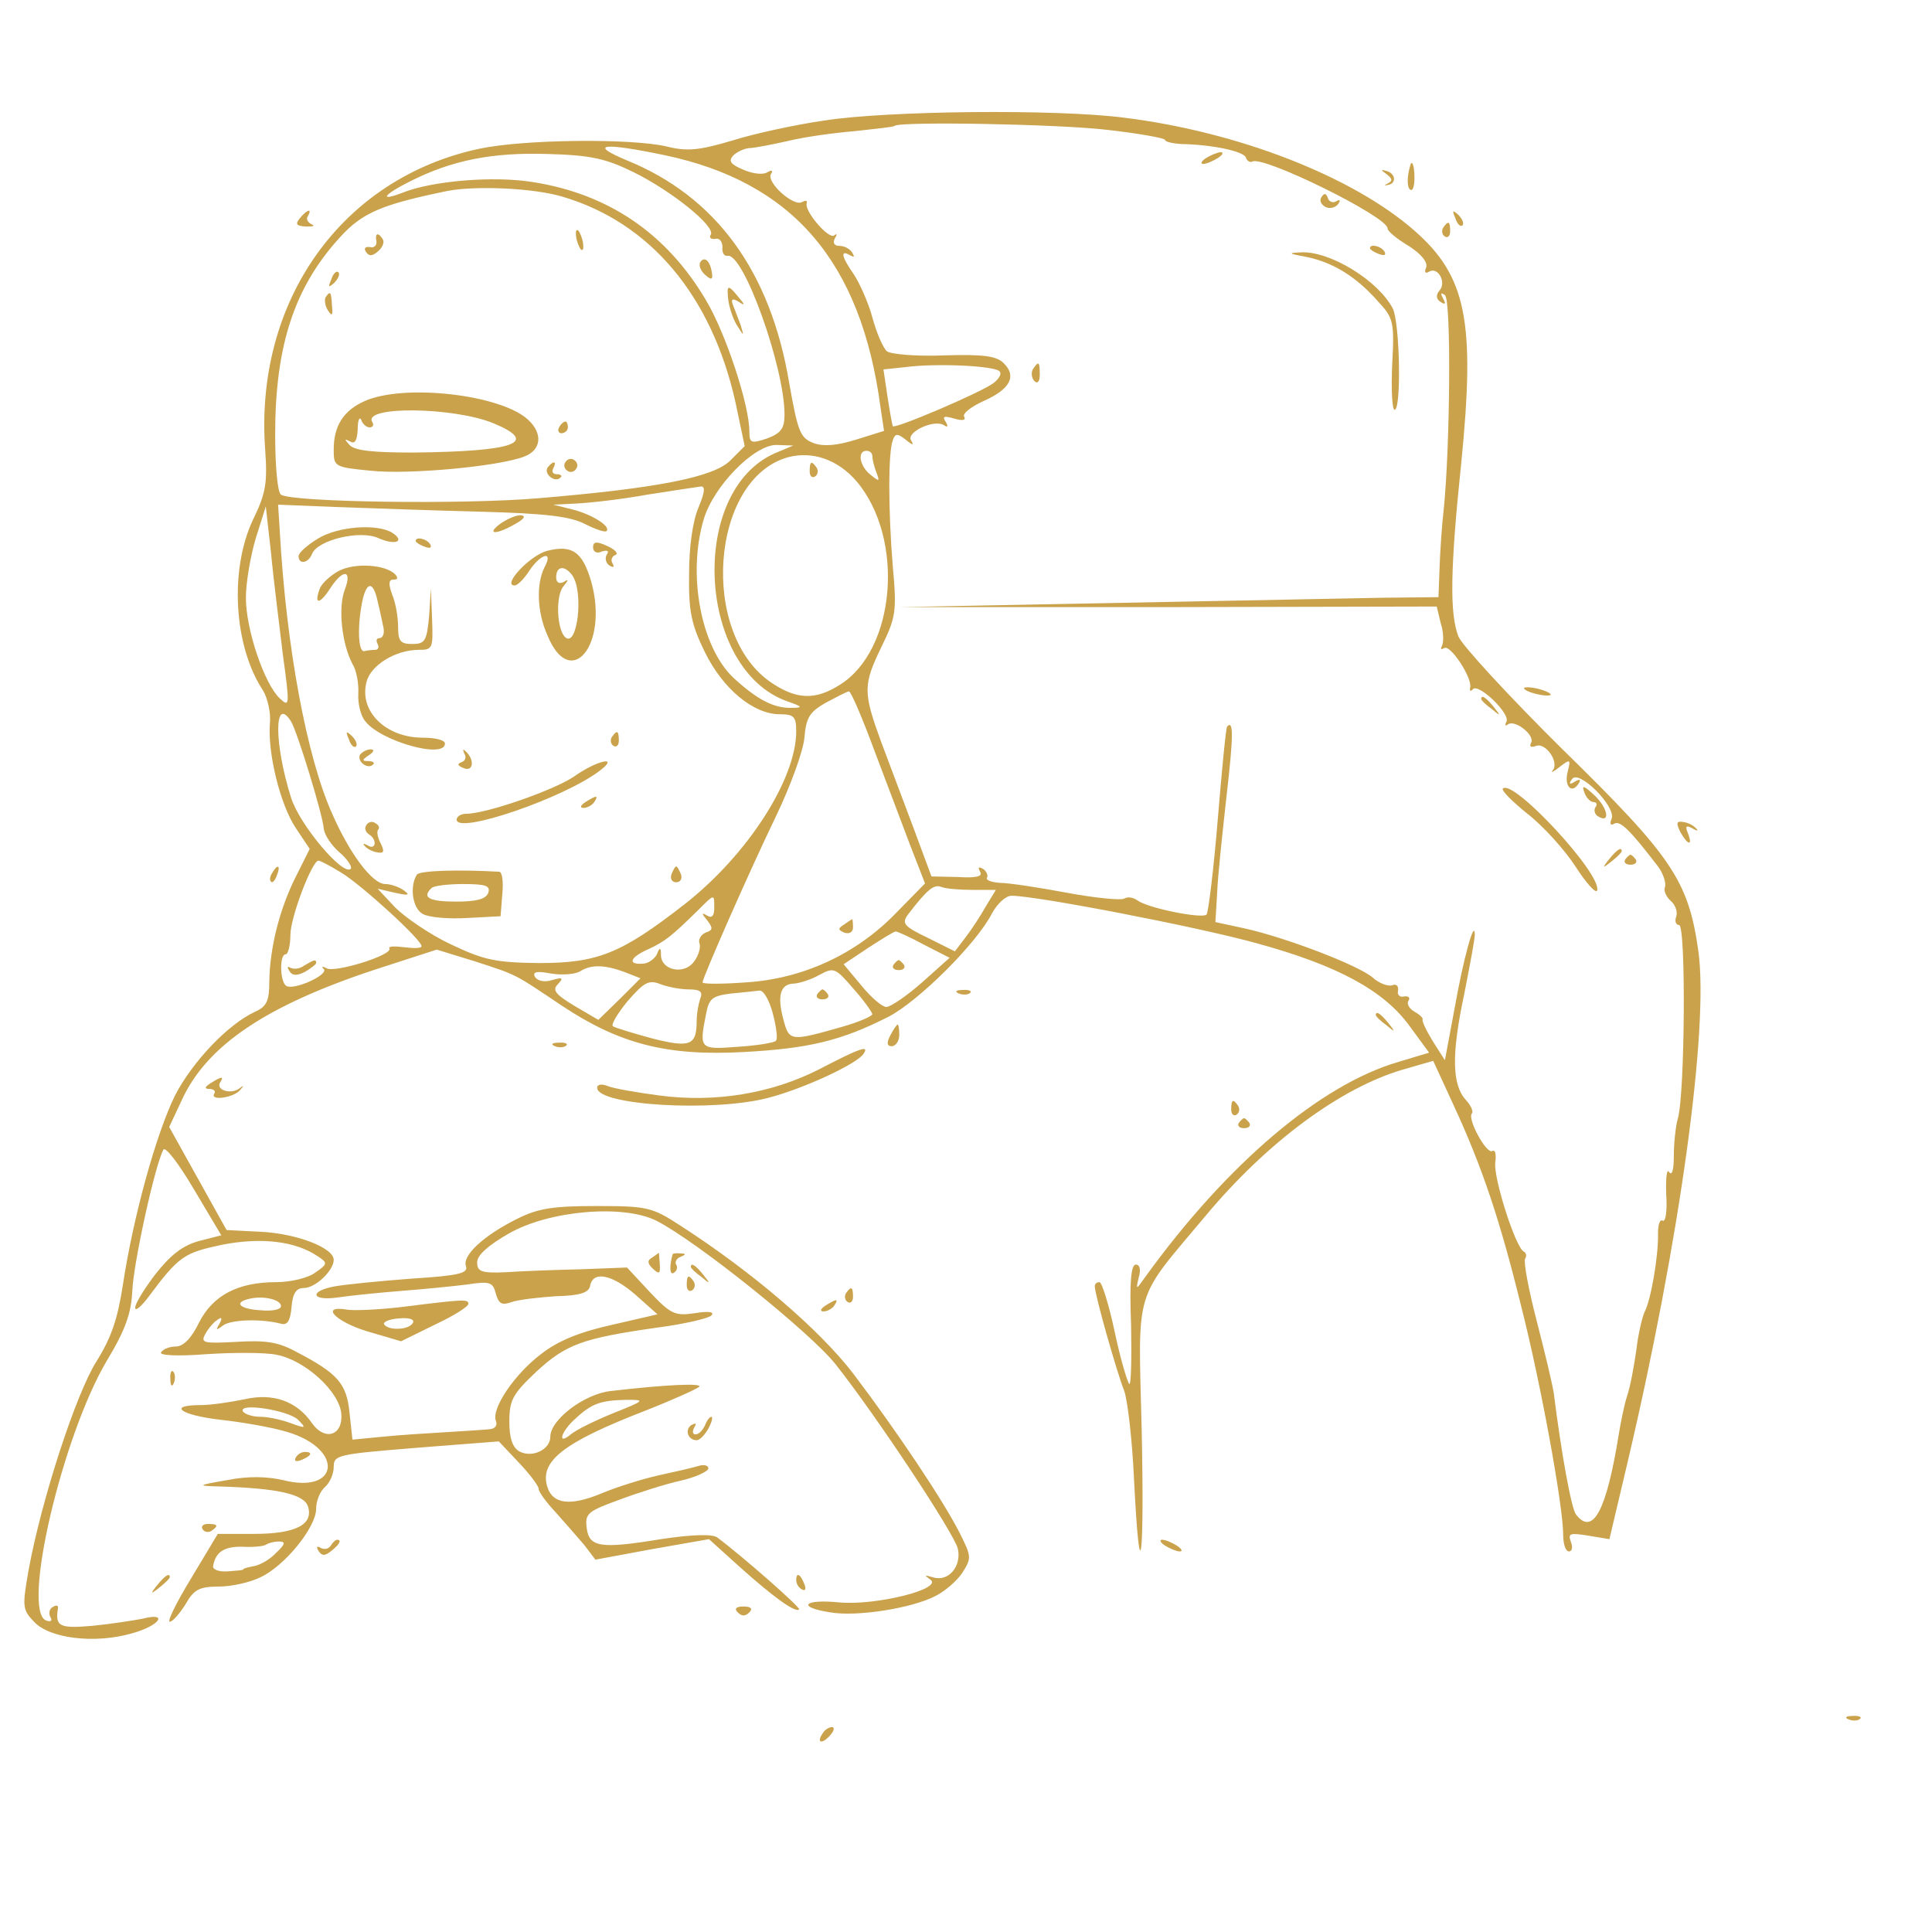
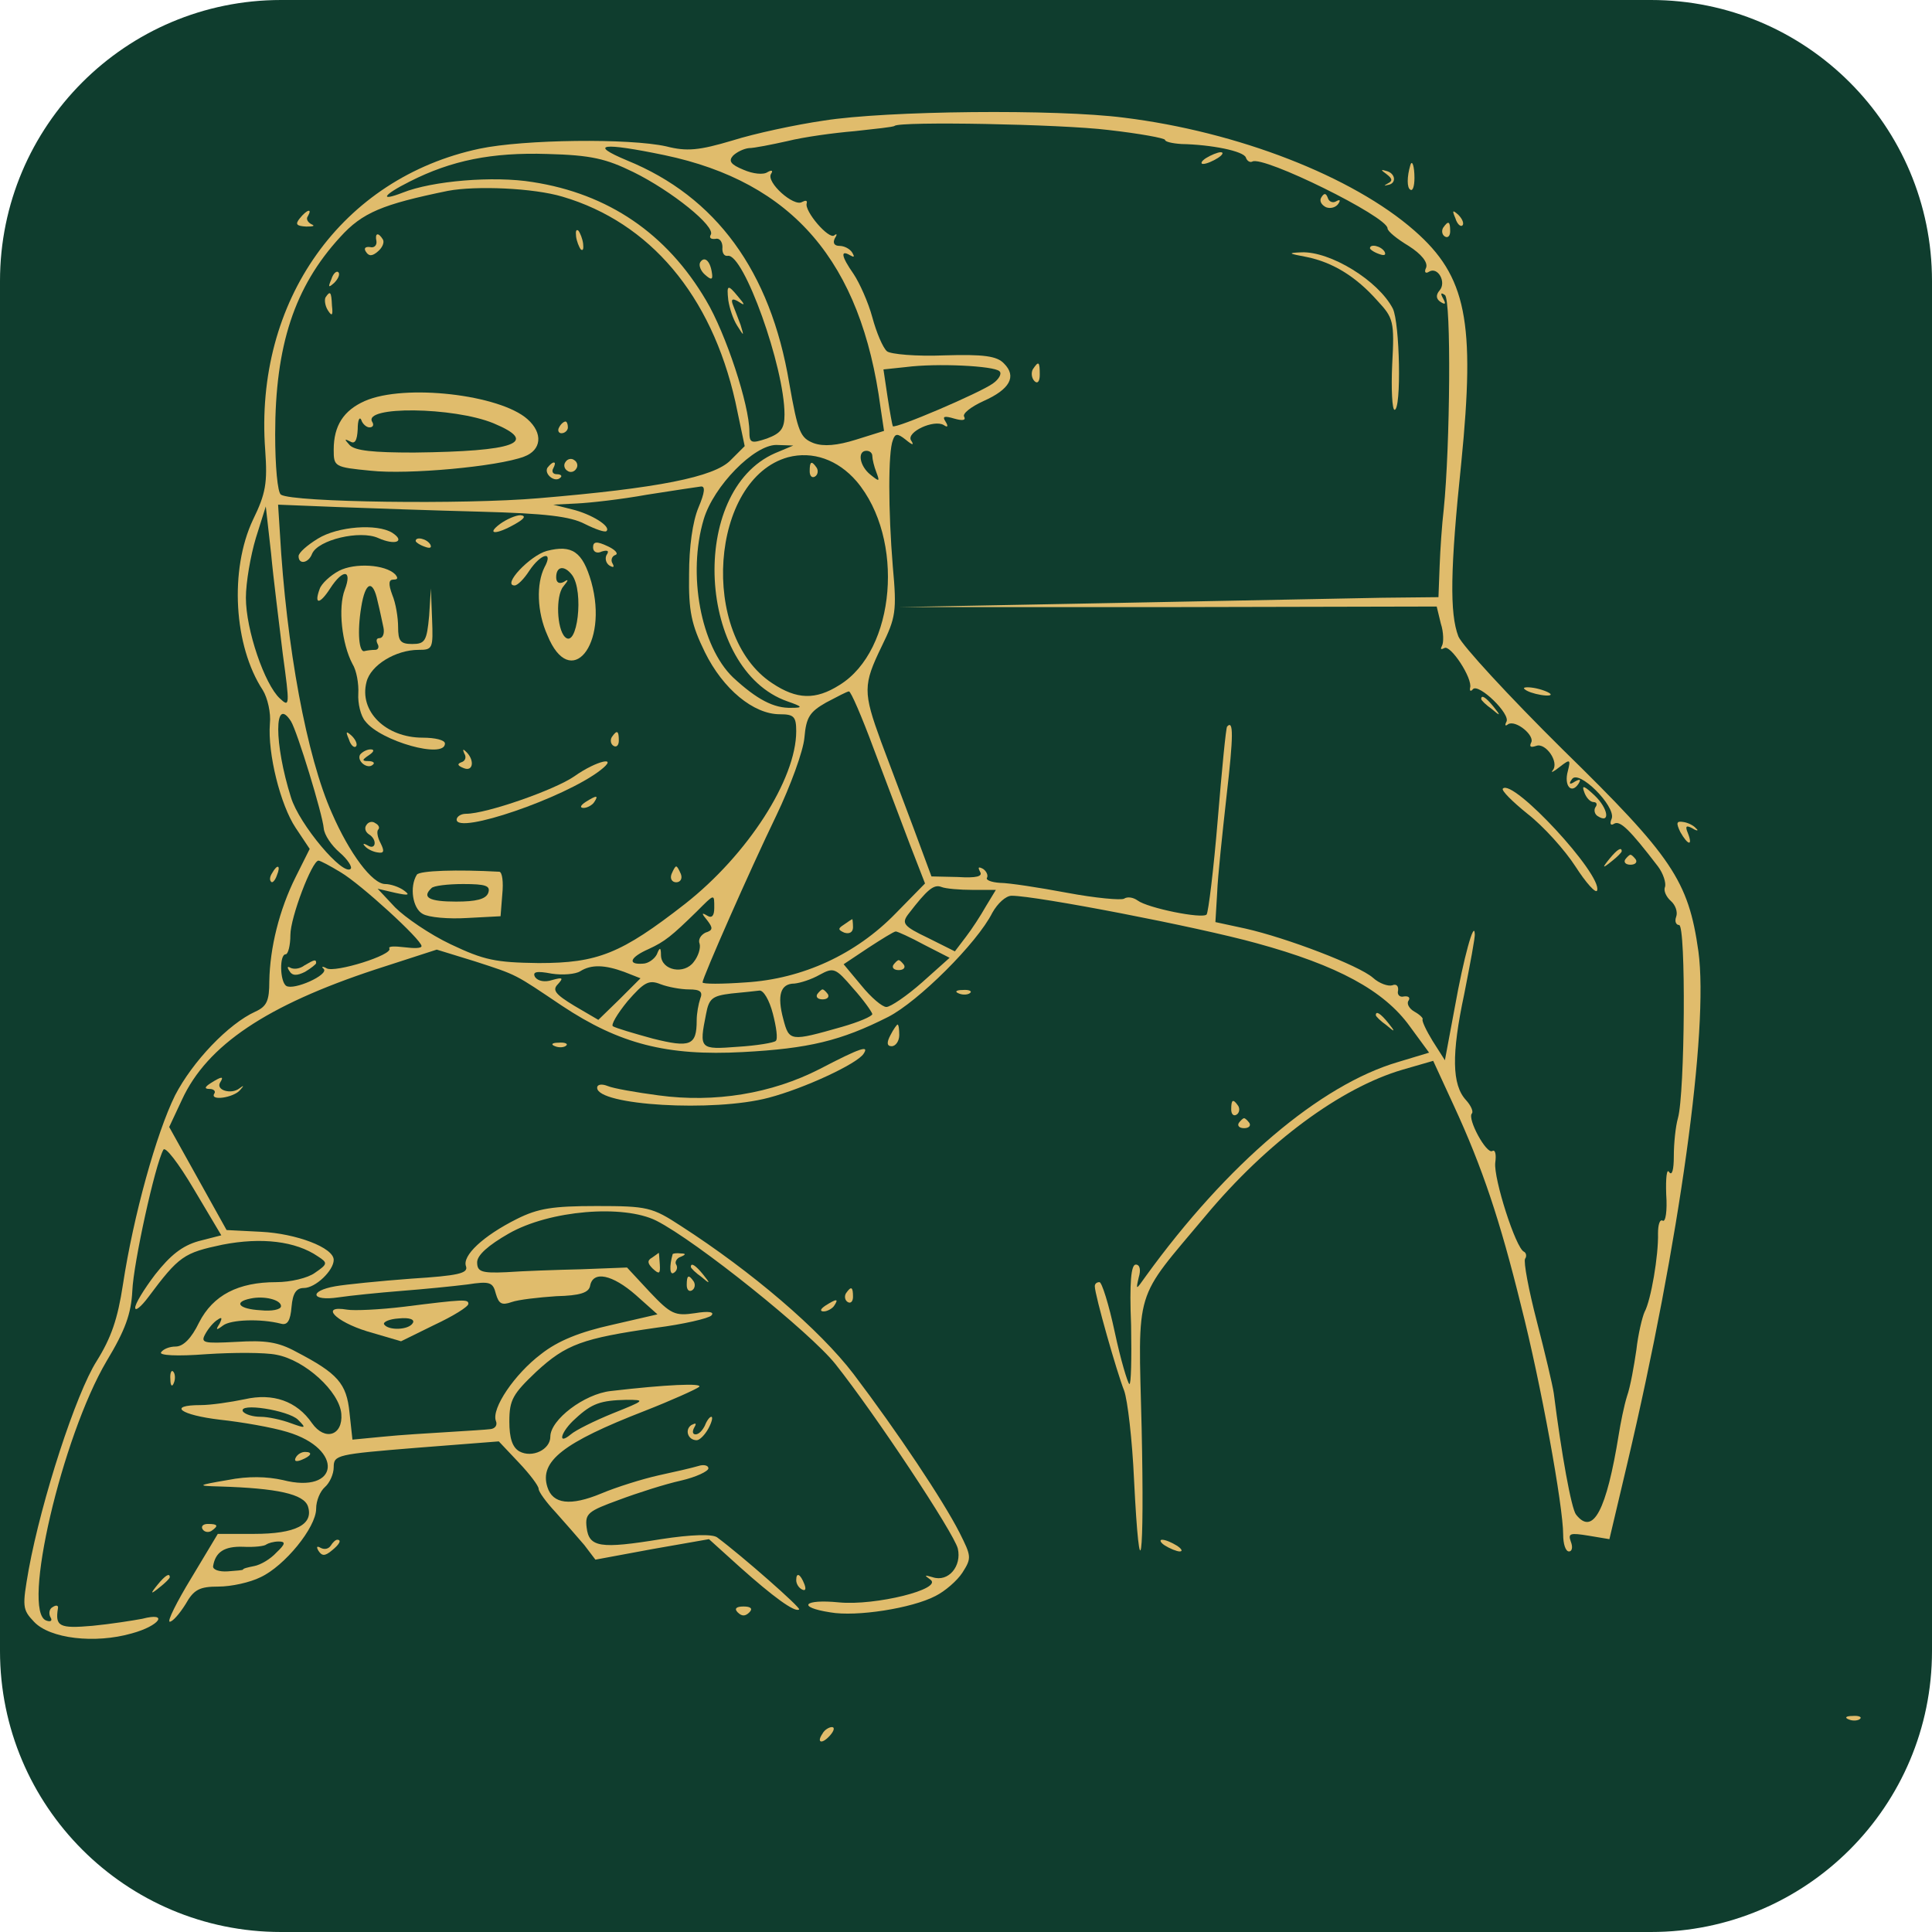
<svg xmlns="http://www.w3.org/2000/svg" width="64" height="64" viewBox="150 100 330 330" preserveAspectRatio="xMidYMid meet">
-   <g transform="translate(0,600) scale(0.1,-0.1)" fill="#c9a24b" stroke="none">
+   <rect x="150" y="100" width="330" height="330" rx="48" fill="#0f3d2e" />
+   <g transform="translate(0,600) scale(0.1,-0.1)" fill="#e0bc6c" stroke="none">
    <path d="M2907 4794 c-48 -7 -118 -22 -156 -34 -57 -17 -78 -19 -113 -10 -63 14 -243 12 -319 -4 -235 -50 -385 -260 -366 -515 4 -56 1 -74 -21 -119 -40 -85 -33 -215 17 -291 8 -13 14 -39 12 -57 -4 -51 18 -139 44 -178 l24 -36 -24 -48 c-28 -56 -44 -121 -45 -178 0 -33 -4 -43 -24 -52 -46 -21 -107 -85 -137 -143 -32 -65 -71 -205 -89 -323 -9 -59 -20 -91 -45 -131 -35 -55 -94 -236 -116 -356 -11 -63 -11 -68 9 -89 27 -29 104 -38 167 -20 48 13 64 37 18 25 -16 -3 -54 -9 -85 -12 -57 -5 -64 -1 -59 30 1 5 -3 6 -9 2 -6 -3 -7 -11 -4 -17 4 -6 1 -9 -7 -6 -43 15 27 314 103 443 32 53 42 81 44 120 2 48 39 216 53 241 3 7 26 -23 52 -67 l47 -79 -39 -10 c-28 -8 -48 -24 -74 -57 -19 -25 -35 -51 -34 -57 0 -6 10 2 22 18 53 71 61 76 127 90 67 13 125 6 163 -20 17 -11 17 -13 -5 -28 -12 -9 -42 -16 -66 -16 -65 0 -108 -22 -132 -69 -13 -27 -27 -41 -40 -41 -10 0 -21 -4 -25 -10 -3 -5 26 -7 78 -3 46 3 100 3 119 -1 49 -9 108 -63 111 -101 3 -37 -28 -47 -50 -16 -26 38 -67 52 -115 41 -24 -5 -58 -10 -75 -10 -58 0 -35 -17 33 -25 37 -4 89 -13 115 -21 97 -29 89 -107 -8 -82 -27 6 -59 7 -94 0 -53 -9 -53 -10 -14 -11 99 -3 144 -13 151 -34 10 -31 -21 -47 -92 -47 l-62 0 -45 -75 c-25 -41 -42 -75 -37 -75 5 0 17 14 27 30 14 25 24 30 56 30 22 0 54 7 72 16 41 19 95 85 95 117 0 14 7 30 15 37 8 7 15 22 15 34 0 21 6 22 141 33 l141 11 34 -36 c19 -20 34 -40 34 -45 0 -5 13 -23 29 -40 16 -18 38 -43 49 -56 l19 -25 97 18 97 17 52 -47 c57 -51 95 -79 102 -73 3 3 -97 91 -140 123 -8 6 -44 5 -96 -3 -104 -17 -123 -14 -127 20 -3 24 3 28 55 47 32 12 79 27 106 33 26 6 47 16 47 21 0 5 -8 7 -17 4 -10 -3 -40 -10 -68 -16 -27 -6 -72 -20 -98 -31 -53 -22 -83 -18 -92 11 -14 44 27 76 166 130 46 18 88 37 93 41 8 7 -57 4 -151 -7 -45 -5 -103 -49 -103 -78 0 -22 -31 -37 -53 -25 -12 7 -17 23 -17 51 0 37 6 47 46 85 51 47 79 57 204 75 47 6 90 16 95 21 6 6 -4 8 -28 4 -34 -5 -41 -2 -77 36 l-39 42 -78 -3 c-43 -1 -100 -3 -128 -5 -43 -2 -50 1 -50 17 0 12 19 29 54 49 70 40 196 50 252 22 69 -35 263 -191 306 -245 69 -87 202 -288 209 -315 7 -30 -16 -58 -43 -49 -14 4 -15 4 -4 -4 23 -16 -94 -45 -156 -39 -60 6 -73 -8 -15 -17 45 -8 140 7 180 28 16 8 37 26 46 40 16 25 15 28 -5 68 -28 55 -106 172 -181 271 -58 76 -174 175 -295 253 -49 32 -57 34 -144 34 -75 0 -100 -4 -136 -22 -58 -29 -94 -63 -87 -81 4 -12 -14 -16 -93 -21 -54 -4 -113 -10 -130 -13 -46 -8 -42 -26 5 -19 20 3 69 8 107 11 39 3 89 8 113 11 39 6 44 4 49 -16 5 -17 10 -20 27 -14 11 4 46 8 76 10 41 1 56 6 58 18 5 26 38 19 78 -16 l37 -33 -78 -18 c-54 -12 -92 -27 -121 -50 -45 -34 -85 -93 -77 -114 3 -7 -1 -13 -9 -14 -7 -1 -40 -3 -72 -5 -33 -2 -83 -5 -112 -8 l-52 -5 -5 46 c-5 50 -20 67 -91 104 -31 17 -53 20 -102 17 -57 -3 -62 -2 -53 14 5 9 14 20 21 24 7 5 8 3 3 -7 -7 -11 -6 -12 6 -3 13 10 64 12 99 3 11 -3 16 5 18 29 2 23 8 32 21 32 20 0 51 30 51 48 0 21 -64 45 -124 48 l-59 3 -49 88 -49 88 22 47 c43 93 145 161 330 222 l105 34 65 -20 c74 -24 67 -21 149 -76 98 -65 179 -86 309 -79 112 6 167 19 248 60 51 26 152 126 178 178 9 16 23 29 33 29 42 0 317 -53 418 -81 139 -38 218 -81 262 -142 l33 -45 -53 -16 c-133 -39 -292 -174 -431 -366 -17 -24 -17 -24 -12 -2 4 13 2 22 -5 22 -8 0 -11 -30 -8 -104 1 -57 0 -102 -3 -100 -3 2 -15 42 -25 89 -10 47 -22 85 -26 85 -5 0 -8 -3 -8 -7 0 -15 38 -148 50 -178 6 -16 14 -85 17 -152 10 -200 18 -140 13 88 -6 244 -14 215 109 362 105 126 231 219 337 250 l52 15 35 -76 c49 -106 79 -196 115 -342 34 -133 72 -343 72 -391 0 -16 4 -29 10 -29 5 0 7 7 3 17 -5 14 -1 15 30 10 l36 -6 30 127 c90 381 140 745 122 877 -17 121 -45 162 -232 345 -92 91 -172 178 -178 193 -15 39 -14 115 5 297 24 241 9 318 -80 396 -106 93 -302 169 -496 193 -116 15 -406 12 -513 -5z m486 -16 c53 -6 97 -14 97 -17 0 -3 12 -6 28 -7 51 -1 106 -12 110 -23 2 -6 7 -9 11 -7 18 11 231 -94 231 -114 0 -5 16 -18 36 -30 22 -14 33 -28 30 -37 -4 -8 -1 -11 5 -7 15 9 30 -18 18 -32 -7 -8 -6 -15 2 -20 8 -5 9 -3 4 6 -5 9 -4 11 3 6 11 -7 9 -258 -2 -366 -3 -25 -6 -69 -7 -97 l-2 -53 -96 -1 c-53 -1 -260 -5 -461 -9 l-365 -7 459 0 460 1 7 -29 c5 -15 5 -33 2 -38 -3 -6 -2 -7 4 -4 10 7 49 -52 44 -68 -1 -5 1 -7 5 -2 10 10 65 -43 57 -56 -3 -6 -2 -8 3 -4 13 8 47 -20 39 -32 -3 -7 0 -8 9 -5 16 6 40 -28 28 -42 -4 -5 2 -2 12 6 18 14 19 13 14 -7 -7 -25 6 -40 18 -22 5 8 3 9 -6 4 -9 -6 -11 -4 -5 4 11 18 75 -46 68 -67 -4 -9 -2 -13 4 -9 10 6 26 -9 75 -73 9 -12 14 -28 12 -35 -3 -6 2 -17 10 -24 8 -7 12 -19 9 -27 -3 -8 0 -14 5 -14 12 0 10 -288 -2 -330 -4 -14 -7 -43 -7 -65 0 -23 -3 -34 -8 -27 -4 7 -6 -10 -5 -38 2 -28 -1 -48 -6 -45 -5 3 -8 -7 -8 -22 1 -37 -12 -114 -23 -134 -4 -9 -11 -38 -14 -65 -4 -27 -10 -62 -16 -79 -5 -16 -11 -46 -14 -65 -21 -130 -44 -174 -73 -137 -8 10 -25 104 -38 207 -2 14 -15 69 -29 123 -14 54 -23 102 -20 107 3 4 2 10 -2 12 -14 6 -52 125 -49 152 2 14 0 23 -5 20 -10 -6 -43 55 -35 64 3 3 -1 13 -10 23 -24 26 -25 78 -3 181 10 51 19 98 18 103 -1 24 -19 -41 -34 -125 l-17 -91 -21 33 c-11 18 -19 35 -17 37 1 2 -5 8 -14 13 -9 5 -14 14 -10 19 3 5 0 8 -8 7 -7 -2 -12 3 -10 10 1 8 -3 12 -10 9 -7 -2 -22 3 -33 13 -24 21 -147 68 -218 84 l-51 11 3 50 c1 28 9 102 16 165 12 104 12 131 1 119 -2 -2 -9 -74 -16 -159 -7 -85 -16 -158 -19 -162 -7 -8 -101 11 -118 24 -7 5 -17 7 -23 3 -5 -3 -49 1 -97 10 -48 9 -100 17 -115 17 -15 1 -25 5 -22 9 2 4 -1 11 -7 15 -8 4 -9 3 -5 -5 5 -8 -6 -11 -38 -9 l-45 1 -30 81 c-17 45 -42 112 -56 149 -31 85 -31 97 1 163 24 49 26 60 19 136 -8 97 -8 196 0 216 4 12 8 12 22 1 12 -10 15 -10 9 -1 -8 14 39 36 56 26 7 -5 8 -2 3 6 -6 9 -2 10 15 5 14 -4 20 -3 17 3 -4 5 11 17 33 27 45 20 57 42 35 64 -12 13 -35 16 -102 14 -48 -2 -92 2 -98 7 -7 6 -18 32 -25 58 -7 26 -22 59 -32 74 -21 30 -23 42 -6 32 7 -4 8 -3 4 4 -4 7 -14 12 -22 12 -9 0 -12 5 -8 13 4 6 4 9 -1 5 -9 -8 -52 42 -47 55 1 5 -2 5 -8 2 -14 -9 -62 34 -53 48 4 6 1 7 -6 3 -7 -5 -25 -3 -41 4 -22 9 -26 15 -18 24 6 6 18 12 27 13 9 0 39 6 66 12 28 7 79 14 115 17 36 4 66 7 68 9 9 8 284 3 365 -7z m-758 -43 c219 -46 336 -182 369 -431 l6 -40 -48 -15 c-32 -10 -55 -12 -72 -6 -23 9 -27 18 -42 103 -32 191 -125 318 -277 380 -67 28 -42 31 64 9z m-53 -29 c65 -32 141 -93 132 -107 -3 -5 0 -8 8 -7 7 2 12 -5 12 -14 -1 -10 3 -16 9 -15 27 5 97 -190 97 -271 0 -24 -6 -32 -30 -41 -27 -9 -30 -8 -30 12 0 45 -40 167 -74 224 -67 114 -167 182 -296 202 -67 11 -172 2 -222 -18 -41 -16 -34 -4 12 19 71 36 140 50 235 47 75 -2 100 -8 147 -31z m-121 -42 c149 -44 254 -168 295 -350 l16 -76 -24 -24 c-28 -29 -125 -48 -328 -65 -128 -11 -419 -7 -440 6 -6 3 -10 50 -10 103 0 152 33 252 111 337 38 42 72 56 184 79 48 9 146 5 196 -10z m746 -298 c5 -4 -1 -14 -11 -21 -22 -16 -167 -78 -171 -73 -1 2 -5 24 -9 50 l-7 47 38 4 c54 7 151 2 160 -7z m-383 -140 c-149 -65 -133 -370 21 -424 26 -9 27 -11 7 -11 -30 -1 -59 14 -100 52 -55 53 -78 176 -50 270 17 57 86 127 124 127 l29 -1 -31 -13z m139 -48 c83 -98 67 -289 -29 -348 -41 -26 -73 -25 -115 3 -125 82 -106 349 27 386 42 11 85 -4 117 -41z m27 43 c0 -5 3 -18 7 -28 6 -16 5 -16 -10 -4 -19 15 -23 41 -7 41 6 0 10 -4 10 -9z m-297 -88 c-10 -24 -16 -67 -16 -114 -1 -63 4 -86 27 -133 31 -63 83 -106 128 -106 24 0 28 -4 28 -29 0 -82 -83 -211 -190 -295 -109 -85 -149 -101 -250 -101 -74 1 -93 5 -150 32 -36 17 -78 46 -95 63 l-30 32 30 -7 c23 -5 26 -4 15 4 -8 6 -23 11 -32 11 -22 0 -61 52 -91 121 -43 96 -78 284 -89 480 l-3 47 100 -4 c55 -2 166 -6 246 -8 111 -3 153 -8 178 -21 18 -9 35 -15 37 -12 8 8 -26 29 -59 37 l-32 8 40 2 c22 1 76 7 120 15 44 7 85 13 92 14 8 1 7 -10 -4 -36z m-710 -250 c12 -88 12 -92 -5 -76 -26 24 -58 117 -58 172 0 26 8 72 17 102 l17 54 9 -80 c4 -44 14 -121 20 -172z m1009 -161 c20 -53 48 -127 62 -164 l26 -67 -50 -51 c-68 -70 -159 -112 -256 -118 -41 -3 -74 -3 -74 0 0 8 81 192 126 285 24 50 46 110 48 133 3 35 9 44 37 60 19 10 36 19 39 19 3 1 22 -43 42 -97z m-995 46 c11 -18 54 -159 56 -183 1 -11 13 -29 27 -41 14 -12 22 -25 19 -28 -13 -13 -88 76 -102 122 -29 92 -29 175 0 130z m85 -258 c34 -20 138 -115 138 -126 0 -4 -13 -4 -29 -2 -17 2 -28 2 -26 -2 7 -11 -93 -42 -107 -34 -7 4 -10 3 -5 -1 9 -10 -51 -37 -64 -29 -11 7 -12 54 -1 54 4 0 8 15 8 33 0 30 37 127 48 127 3 0 20 -9 38 -20z m1079 -30 l40 0 -17 -28 c-9 -16 -24 -39 -34 -52 l-19 -25 -46 23 c-42 20 -45 25 -34 40 33 43 44 52 57 47 7 -3 32 -5 53 -5z m-441 -31 c0 -13 -4 -18 -12 -13 -10 6 -10 4 0 -8 10 -13 10 -17 -3 -21 -8 -4 -13 -12 -10 -19 2 -7 -2 -21 -10 -31 -16 -22 -55 -15 -56 11 0 14 -2 15 -7 2 -4 -8 -15 -16 -24 -16 -27 -2 -22 11 10 25 28 13 39 22 82 64 31 31 30 31 30 6z m359 -63 l43 -22 -47 -42 c-26 -23 -54 -42 -61 -42 -7 0 -26 16 -43 37 l-30 36 42 28 c23 15 44 28 47 28 3 0 25 -10 49 -23z m-513 -46 l28 -11 -36 -36 -36 -35 -41 24 c-33 20 -38 27 -28 37 10 11 8 12 -10 7 -12 -4 -24 -2 -29 5 -5 9 2 11 28 6 19 -3 41 -1 49 4 19 12 42 11 75 -1z m424 -72 c0 -4 -24 -14 -52 -22 -88 -25 -90 -25 -100 13 -11 41 -5 61 19 61 10 1 29 7 43 15 24 13 27 12 57 -23 18 -20 32 -40 33 -44z m-313 42 c19 0 24 -4 19 -16 -3 -9 -6 -25 -6 -37 0 -43 -11 -47 -75 -31 -33 9 -63 18 -68 21 -4 2 7 21 25 43 28 32 36 37 56 29 13 -5 35 -9 49 -9z m143 -41 c6 -23 9 -44 5 -47 -3 -3 -32 -8 -65 -10 -65 -5 -66 -4 -54 56 5 27 11 31 43 35 20 2 41 4 48 5 7 1 17 -16 23 -39z m-840 -500 c0 -6 -16 -9 -35 -7 -37 2 -47 14 -17 20 23 5 52 -2 52 -13z m567 -183 c-32 -13 -64 -29 -72 -36 -24 -20 -17 5 8 27 28 26 43 31 87 32 33 0 32 -1 -23 -23z m-538 -11 c15 -15 13 -15 -12 -6 -16 6 -39 11 -52 11 -13 0 -26 4 -30 9 -9 16 78 2 94 -14z m-37 -227 c-10 -11 -27 -21 -38 -23 -10 -2 -19 -4 -19 -6 0 -1 -12 -2 -26 -3 -15 -1 -26 3 -25 9 4 24 19 34 51 33 19 -1 37 1 40 4 3 2 12 5 21 5 12 0 12 -4 -4 -19z" />
    <path d="M3560 4730 c-8 -5 -10 -10 -5 -10 6 0 17 5 25 10 8 5 11 10 5 10 -5 0 -17 -5 -25 -10z" />
    <path d="M3757 4663 c-4 -6 0 -13 8 -17 8 -3 17 0 21 6 4 6 3 8 -4 4 -5 -3 -12 -1 -14 6 -3 8 -6 9 -11 1z" />
    <path d="M3840 4576 c0 -2 7 -7 16 -10 8 -3 12 -2 9 4 -6 10 -25 14 -25 6z" />
    <path d="M3732 4561 c44 -9 84 -33 121 -75 27 -29 29 -35 25 -108 -2 -43 0 -78 4 -78 12 0 9 149 -3 173 -25 48 -107 98 -156 96 -24 -1 -23 -2 9 -8z" />
    <path d="M3264 4369 c-3 -6 -2 -15 3 -20 5 -5 9 -1 9 11 0 23 -2 24 -12 9z" />
    <path d="M4030 3806 c0 -2 8 -10 18 -17 15 -13 16 -12 3 4 -13 16 -21 21 -21 13z" />
    <path d="M4067 3653 c-3 -3 16 -22 42 -43 27 -21 64 -62 82 -90 18 -28 35 -47 37 -41 9 27 -144 192 -161 174z" />
    <path d="M4206 3647 c3 -9 10 -17 16 -17 5 0 7 -4 3 -9 -3 -5 -1 -12 4 -15 22 -14 18 13 -5 35 -18 17 -23 19 -18 6z" />
    <path d="M4249 3533 c-13 -16 -12 -17 4 -4 9 7 17 15 17 17 0 8 -8 3 -21 -13z" />
    <path d="M4276 3532 c-3 -5 1 -9 9 -9 8 0 12 4 9 9 -3 4 -7 8 -9 8 -2 0 -6 -4 -9 -8z" />
    <path d="M2696 4552 c-3 -5 1 -15 8 -21 11 -10 14 -9 12 3 -3 21 -13 29 -20 18z" />
    <path d="M2744 4487 c2 -13 8 -32 15 -43 12 -19 12 -19 6 1 -4 11 -10 26 -13 34 -4 10 -1 12 9 6 12 -8 12 -6 0 8 -18 22 -20 21 -17 -6z" />
    <path d="M2484 4596 c1 -8 5 -18 8 -22 4 -3 5 1 4 10 -1 8 -5 18 -8 22 -4 3 -5 -1 -4 -10z" />
    <path d="M2143 4588 c1 -7 -4 -12 -11 -10 -8 1 -11 -2 -7 -8 5 -8 11 -8 21 1 7 6 11 15 8 20 -8 13 -14 11 -11 -3z" />
    <path d="M2066 4523 c-6 -14 -5 -15 5 -6 7 7 10 15 7 18 -3 3 -9 -2 -12 -12z" />
    <path d="M2056 4492 c-2 -4 -1 -14 4 -22 7 -11 9 -9 7 8 -1 24 -3 26 -11 14z" />
    <path d="M2123 4315 c-36 -16 -53 -42 -53 -83 0 -29 1 -30 63 -36 64 -7 217 7 262 24 30 11 33 40 6 64 -47 42 -210 61 -278 31z m220 -38 c79 -33 37 -48 -136 -50 -69 0 -101 3 -110 13 -9 10 -9 11 1 6 8 -5 12 1 13 21 0 15 3 22 6 16 2 -7 9 -13 14 -13 6 0 8 4 5 9 -18 28 139 26 207 -2z" />
    <path d="M2455 4270 c-3 -5 -1 -10 4 -10 6 0 11 5 11 10 0 6 -2 10 -4 10 -3 0 -8 -4 -11 -10z" />
    <path d="M2466 4211 c-4 -5 -2 -12 3 -15 5 -4 12 -2 15 3 4 5 2 12 -3 15 -5 4 -12 2 -15 -3z" />
    <path d="M2435 4201 c-6 -11 13 -26 22 -17 4 3 1 6 -6 6 -7 0 -9 5 -6 10 3 6 4 10 1 10 -3 0 -7 -4 -11 -9z" />
    <path d="M2883 4195 c0 -8 4 -12 9 -9 5 3 6 10 3 15 -9 13 -12 11 -12 -6z" />
    <path d="M2354 4105 c-24 -18 -7 -19 26 0 16 9 19 14 9 15 -8 0 -24 -7 -35 -15z" />
    <path d="M2043 4080 c-18 -11 -33 -24 -33 -30 0 -15 17 -12 23 4 10 24 82 41 113 27 29 -13 47 -6 24 9 -26 16 -93 11 -127 -10z" />
    <path d="M2210 4076 c0 -2 7 -7 16 -10 8 -3 12 -2 9 4 -6 10 -25 14 -25 6z" />
    <path d="M2513 4065 c0 -8 7 -11 15 -7 10 3 13 1 8 -6 -3 -6 -1 -14 5 -18 7 -4 9 -3 5 4 -3 5 -1 12 5 14 6 2 0 9 -13 15 -19 9 -25 8 -25 -2z" />
    <path d="M2434 4059 c-29 -8 -77 -59 -55 -59 5 0 16 11 25 25 20 30 42 35 26 6 -14 -28 -13 -76 5 -116 39 -96 105 -17 75 91 -15 52 -33 64 -76 53z m43 -41 c21 -28 9 -127 -12 -106 -14 14 -16 70 -3 86 9 11 10 14 1 8 -8 -4 -13 -1 -13 8 0 19 14 21 27 4z" />
    <path d="M2079 4025 c-15 -8 -30 -22 -33 -31 -10 -27 0 -27 18 1 22 34 38 32 25 -2 -12 -31 -5 -93 13 -127 7 -11 11 -34 10 -51 -1 -16 4 -38 12 -47 26 -34 136 -65 136 -38 0 6 -17 10 -38 10 -63 0 -109 45 -96 95 7 29 50 55 89 55 24 0 25 2 23 53 l-2 52 -3 -47 c-4 -43 -7 -48 -29 -48 -20 0 -24 5 -24 29 0 16 -4 41 -10 55 -7 19 -6 26 2 26 8 0 8 3 3 9 -17 17 -69 20 -96 6z m66 -52 c4 -16 8 -36 10 -45 2 -10 -1 -18 -7 -18 -5 0 -6 -4 -3 -10 3 -5 1 -10 -4 -10 -6 0 -14 -1 -18 -2 -10 -4 -13 33 -6 75 7 44 20 48 28 10z" />
    <path d="M2096 3737 c3 -10 9 -15 12 -12 3 3 0 11 -7 18 -10 9 -11 8 -5 -6z" />
    <path d="M2545 3741 c-3 -5 -2 -12 3 -15 5 -3 9 1 9 9 0 17 -3 19 -12 6z" />
    <path d="M2115 3711 c-6 -11 13 -26 22 -17 4 3 0 6 -8 6 -11 0 -11 2 1 10 9 6 10 10 3 10 -6 0 -14 -4 -18 -9z" />
    <path d="M2293 3713 c4 -6 2 -13 -5 -15 -8 -3 -6 -6 4 -10 17 -7 19 15 3 29 -4 4 -5 3 -2 -4z" />
    <path d="M2481 3674 c-33 -23 -150 -64 -185 -64 -9 0 -16 -5 -16 -10 0 -26 184 37 245 84 34 26 -6 17 -44 -10z" />
    <path d="M2500 3630 c-9 -6 -10 -10 -3 -10 6 0 15 5 18 10 8 12 4 12 -15 0z" />
    <path d="M2126 3591 c-4 -5 -2 -12 4 -16 15 -9 12 -28 -2 -19 -7 4 -9 3 -5 -1 4 -5 14 -10 22 -11 11 -2 12 2 5 16 -5 9 -7 20 -4 23 3 3 1 8 -5 11 -5 4 -12 2 -15 -3z" />
    <path d="M2212 3506 c-13 -21 -7 -58 10 -67 10 -6 44 -9 76 -7 l57 3 3 38 c2 20 0 37 -5 38 -72 4 -136 2 -141 -5z m122 -31 c-4 -11 -21 -15 -55 -15 -46 0 -59 7 -42 23 3 4 28 7 54 7 39 0 47 -3 43 -15z" />
    <path d="M2647 3507 c-3 -8 1 -14 8 -14 7 0 11 6 8 14 -3 7 -6 13 -8 13 -2 0 -5 -6 -8 -13z" />
    <path d="M2942 3421 c-11 -7 -11 -9 0 -14 9 -3 15 1 15 9 0 8 -1 14 -1 14 -1 0 -7 -4 -14 -9z" />
    <path d="M2020 3351 c-8 -6 -18 -7 -24 -4 -5 3 -6 1 -2 -5 5 -9 13 -9 27 -2 10 6 19 13 19 15 0 7 -3 6 -20 -4z" />
    <path d="M3026 3352 c-3 -5 1 -9 9 -9 8 0 12 4 9 9 -3 4 -7 8 -9 8 -2 0 -6 -4 -9 -8z" />
    <path d="M2896 3302 c-3 -5 1 -9 9 -9 8 0 12 4 9 9 -3 4 -7 8 -9 8 -2 0 -6 -4 -9 -8z" />
    <path d="M3909 4718 c-6 -20 -6 -39 0 -42 4 -3 7 6 7 20 0 20 -4 32 -7 22z" />
    <path d="M3869 4702 c9 -7 10 -11 2 -15 -7 -4 -8 -5 -1 -3 16 2 14 20 -2 24 -10 3 -10 2 1 -6z" />
    <path d="M2012 4627 c-8 -10 -6 -13 11 -14 12 0 16 1 9 4 -6 3 -10 9 -6 14 8 14 -2 11 -14 -4z" />
    <path d="M3986 4627 c3 -10 9 -15 12 -12 3 3 0 11 -7 18 -10 9 -11 8 -5 -6z" />
    <path d="M3965 4611 c-3 -5 -2 -12 3 -15 5 -3 9 1 9 9 0 17 -3 19 -12 6z" />
    <path d="M4104 3823 c4 -4 16 -8 28 -10 12 -2 19 -1 16 2 -3 3 -16 8 -28 10 -12 2 -20 1 -16 -2z" />
    <path d="M4370 3579 c13 -23 22 -25 13 -2 -5 12 -3 14 8 8 8 -5 11 -4 6 0 -4 5 -14 10 -22 11 -12 2 -12 -2 -5 -17z" />
    <path d="M1965 3509 c-4 -6 -5 -12 -2 -15 2 -3 7 2 10 11 7 17 1 20 -8 4z" />
    <path d="M3138 3303 c7 -3 16 -2 19 1 4 3 -2 6 -13 5 -11 0 -14 -3 -6 -6z" />
    <path d="M3850 3266 c0 -2 8 -10 18 -17 15 -13 16 -12 3 4 -13 16 -21 21 -21 13z" />
    <path d="M3021 3232 c-7 -13 -6 -19 2 -19 7 0 13 9 13 19 0 10 -1 18 -3 18 -1 0 -7 -8 -12 -18z" />
    <path d="M2448 3213 c7 -3 16 -2 19 1 4 3 -2 6 -13 5 -11 0 -14 -3 -6 -6z" />
    <path d="M2900 3174 c-82 -42 -179 -58 -275 -45 -38 5 -78 12 -87 16 -10 4 -18 3 -18 -3 0 -30 199 -42 293 -17 61 16 151 58 162 75 10 15 -4 11 -75 -26z" />
    <path d="M1860 3150 c-11 -7 -11 -10 -2 -10 7 0 11 -4 8 -8 -8 -13 33 -7 44 6 7 8 7 9 -1 3 -14 -11 -41 -3 -33 10 7 11 3 11 -16 -1z" />
    <path d="M3603 3105 c0 -8 4 -12 9 -9 5 3 6 10 3 15 -9 13 -12 11 -12 -6z" />
    <path d="M3616 3082 c-3 -5 1 -9 9 -9 8 0 12 4 9 9 -3 4 -7 8 -9 8 -2 0 -6 -4 -9 -8z" />
    <path d="M2614 2852 c-9 -5 -8 -10 1 -19 11 -10 13 -9 12 7 -1 11 -1 20 -2 20 0 0 -5 -4 -11 -8z" />
    <path d="M2649 2858 c-6 -21 -5 -37 2 -32 5 3 7 9 4 14 -3 4 1 11 7 13 10 4 10 6 1 6 -7 1 -13 0 -14 -1z" />
    <path d="M2680 2836 c0 -2 8 -10 18 -17 15 -13 16 -12 3 4 -13 16 -21 21 -21 13z" />
    <path d="M2673 2805 c0 -8 4 -12 9 -9 5 3 6 10 3 15 -9 13 -12 11 -12 -6z" />
    <path d="M2945 2791 c-3 -5 -2 -12 3 -15 5 -3 9 1 9 9 0 17 -3 19 -12 6z" />
    <path d="M2190 2768 c-41 -5 -85 -7 -97 -5 -47 8 -21 -20 34 -37 l58 -17 57 28 c32 15 58 31 58 36 0 8 -7 8 -110 -5z m15 -28 c-7 -12 -42 -13 -49 -2 -2 4 9 9 25 10 19 2 28 -2 24 -8z" />
    <path d="M2910 2770 c-9 -6 -10 -10 -3 -10 6 0 15 5 18 10 8 12 4 12 -15 0z" />
    <path d="M1791 2644 c0 -11 3 -14 6 -6 3 7 2 16 -1 19 -3 4 -6 -2 -5 -13z" />
    <path d="M2704 2565 c-4 -8 -10 -15 -16 -15 -5 0 -6 5 -2 12 4 7 3 8 -5 4 -12 -8 -6 -26 9 -26 5 0 14 9 20 20 6 11 8 20 5 20 -3 0 -8 -7 -11 -15z" />
    <path d="M2005 2510 c-3 -6 1 -7 9 -4 18 7 21 14 7 14 -6 0 -13 -4 -16 -10z" />
    <path d="M1846 2388 c3 -5 10 -6 15 -3 13 9 11 12 -6 12 -8 0 -12 -4 -9 -9z" />
    <path d="M2065 2360 c-4 -6 -11 -7 -17 -4 -7 4 -8 2 -4 -5 6 -9 11 -9 22 0 14 11 18 19 10 19 -3 0 -8 -5 -11 -10z" />
    <path d="M3490 2360 c8 -5 20 -10 25 -10 6 0 3 5 -5 10 -8 5 -19 10 -25 10 -5 0 -3 -5 5 -10z" />
    <path d="M1769 2293 c-13 -16 -12 -17 4 -4 9 7 17 15 17 17 0 8 -8 3 -21 -13z" />
    <path d="M2860 2301 c0 -6 4 -13 10 -16 6 -3 7 1 4 9 -7 18 -14 21 -14 7z" />
    <path d="M2760 2246 c7 -7 13 -7 20 0 6 6 3 10 -10 10 -13 0 -16 -4 -10 -10z" />
    <path d="M4658 2063 c7 -3 16 -2 19 1 4 3 -2 6 -13 5 -11 0 -14 -3 -6 -6z" />
    <path d="M2905 2039 c-11 -16 -1 -19 13 -3 7 8 8 14 3 14 -5 0 -13 -5 -16 -11z" />
  </g>
</svg>
